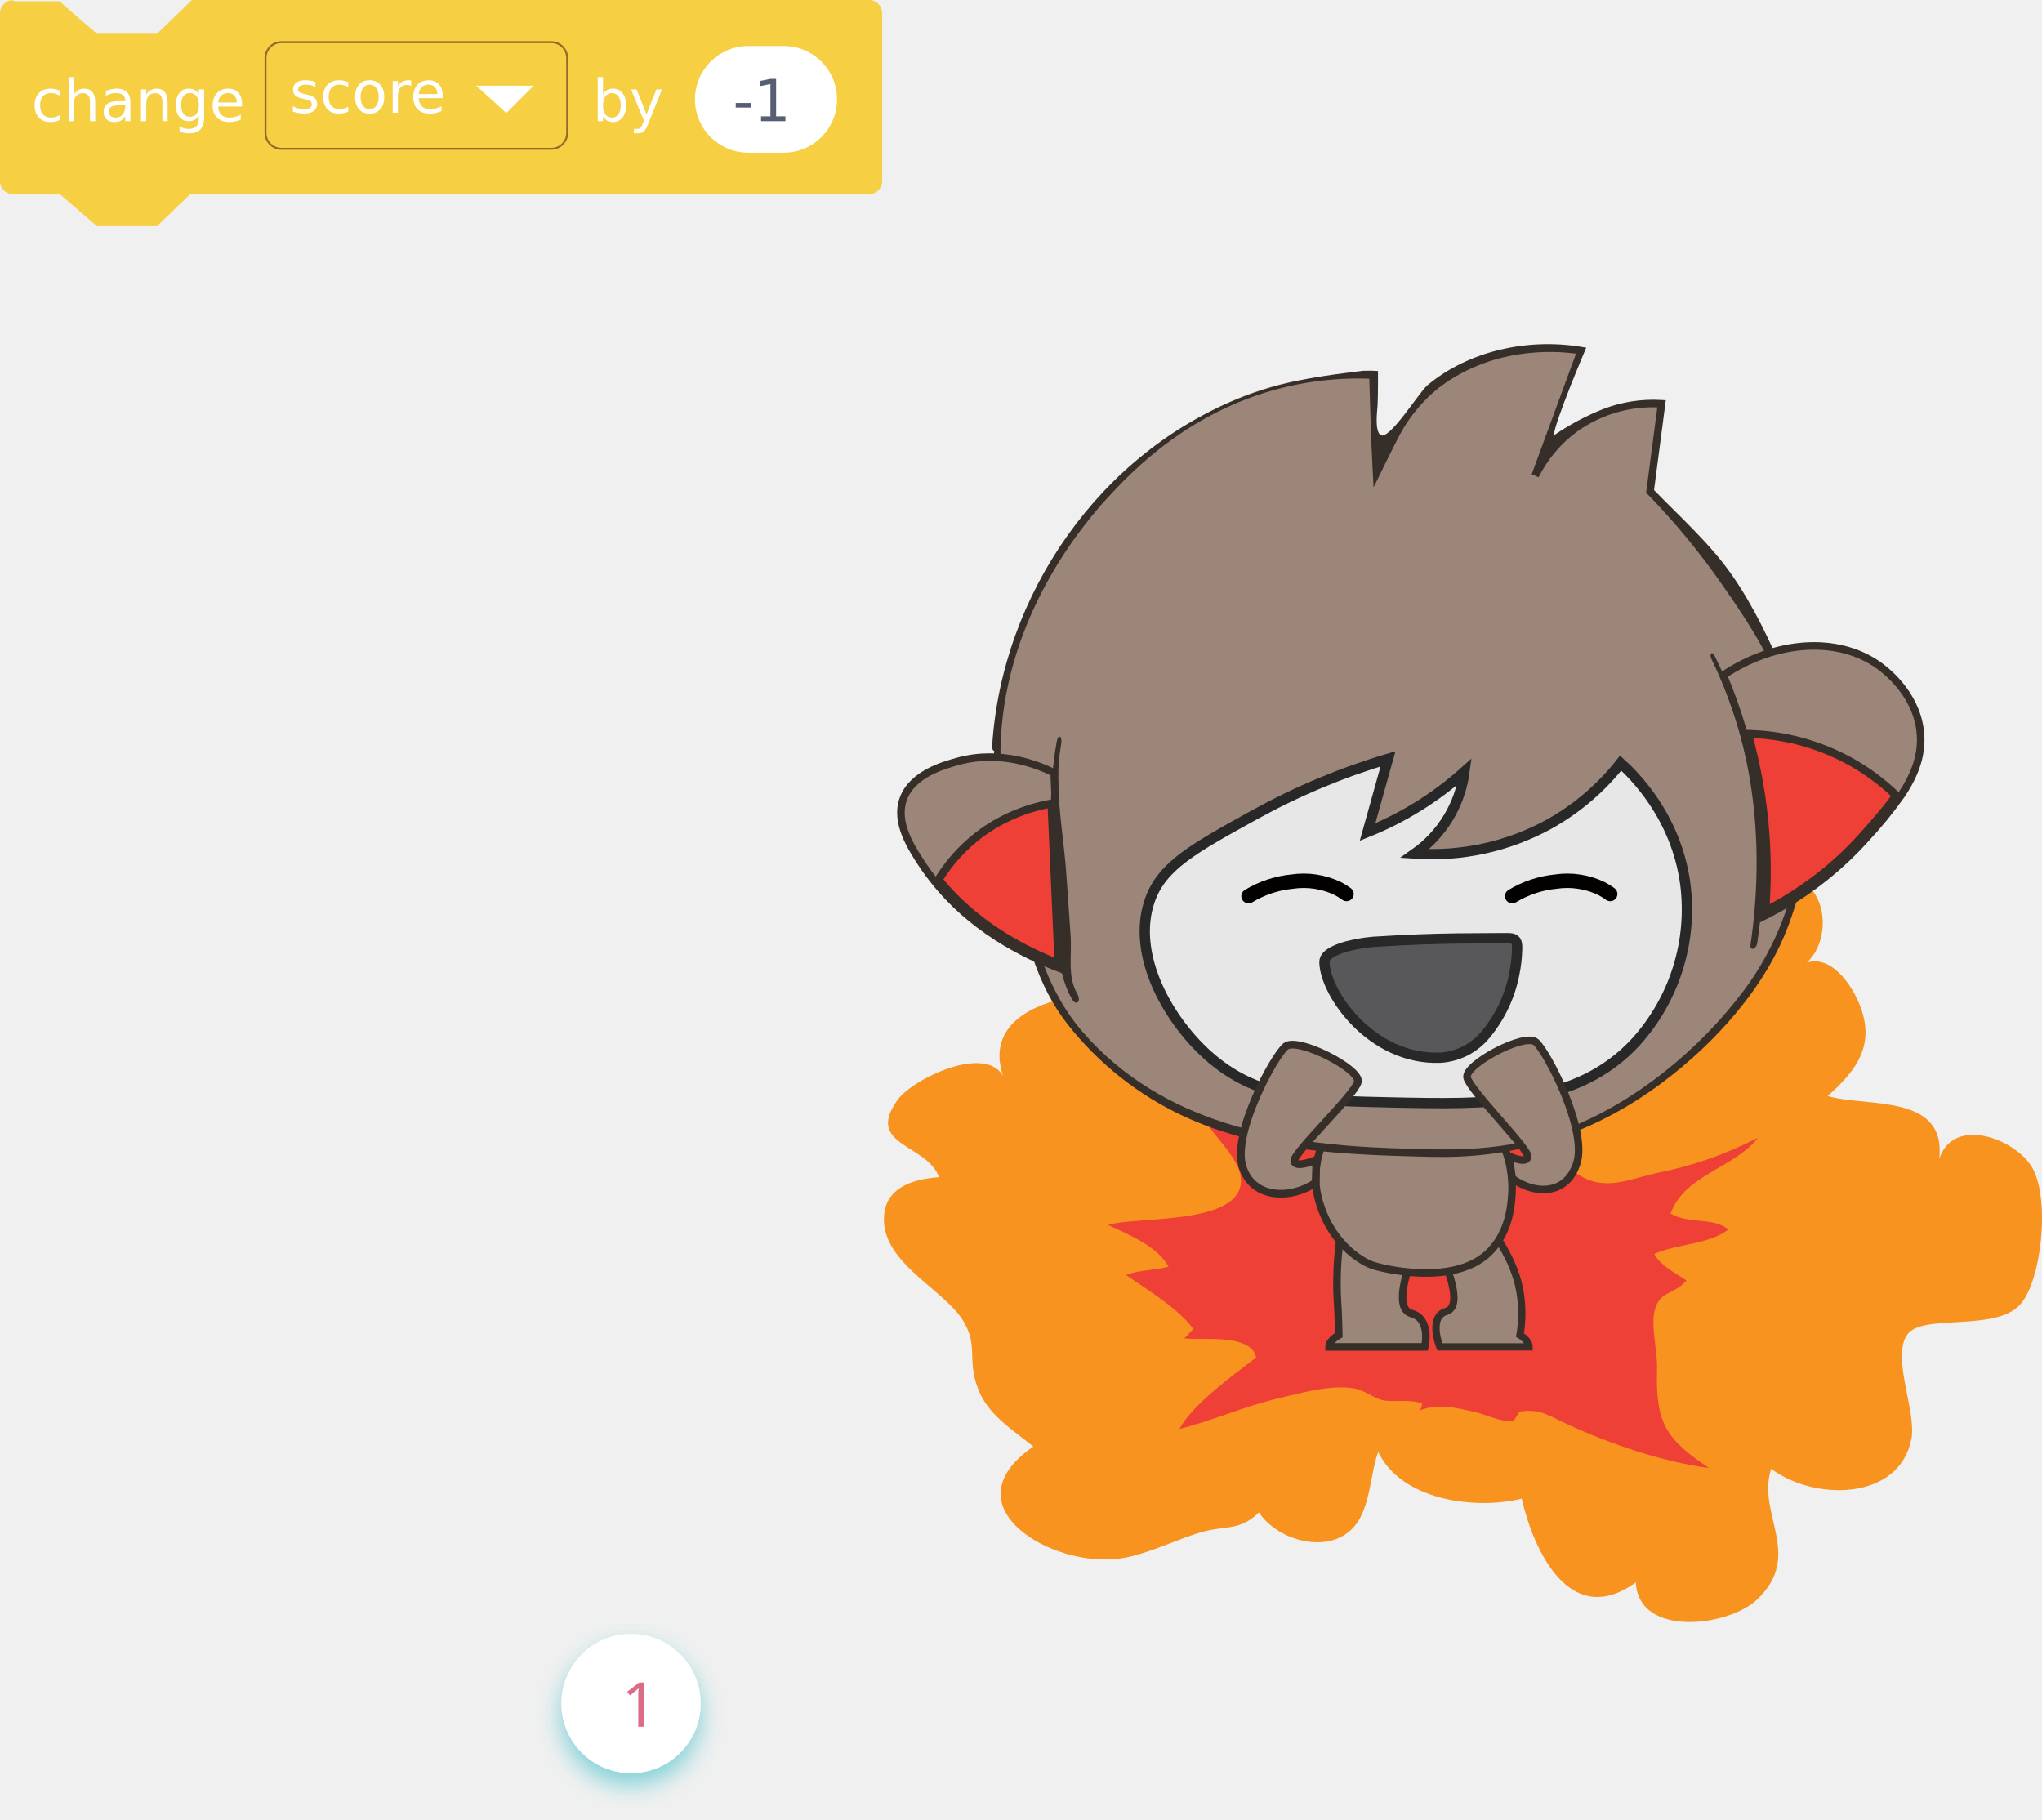
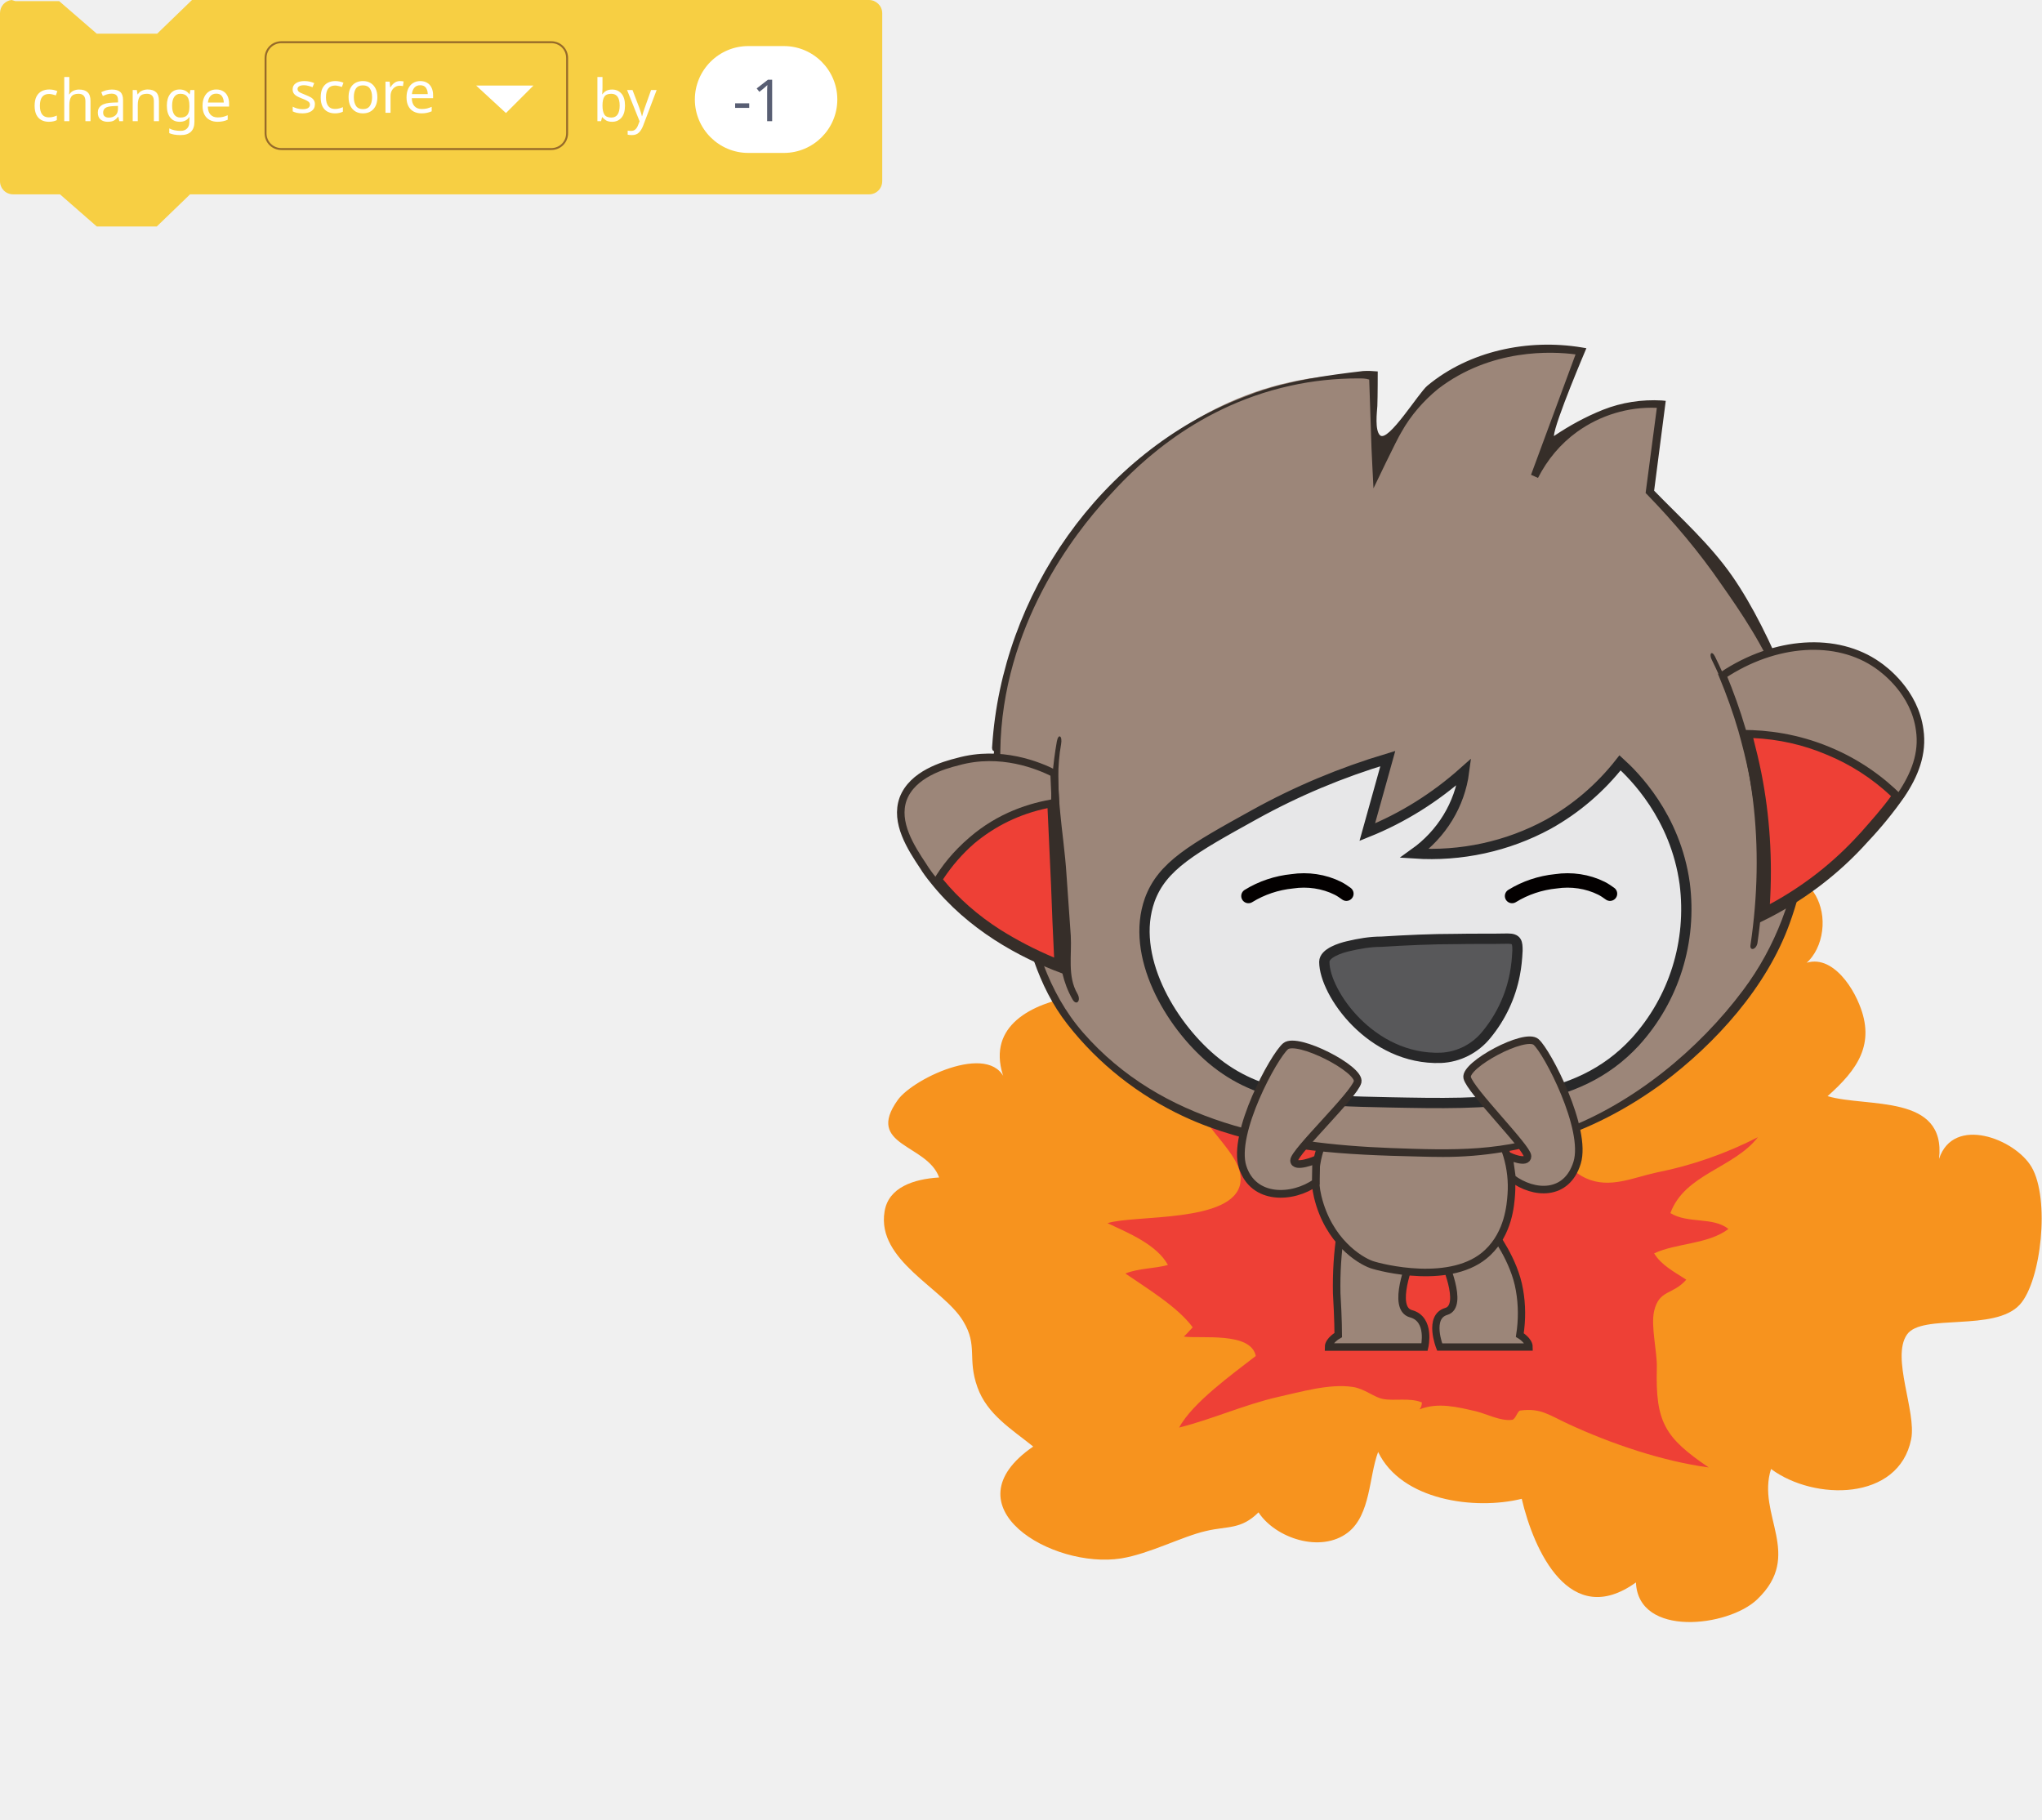
- <svg xmlns="http://www.w3.org/2000/svg" width="527.465" height="470" viewBox="0 0 527.465 470">
-   <defs>
-     <style>.a,.o{fill:#fff;}.b{fill:#dc6c85;font-size:16px;font-family:ALKSanet, ALK Sanet;}.c{fill:#f7931e;}.d,.i{fill:#ee4036;}.e,.f,.g,.m{fill:#9c8679;}.e,.f,.m{stroke:#362e29;}.e,.f,.j,.k,.l,.m,.p{stroke-miterlimit:10;}.e{stroke-width:1.947px;}.f{stroke-width:1.879px;}.h,.s{fill:#362e29;}.i{stroke-linejoin:round;}.j{fill:#e7e7e8;}.j,.l{stroke:#282829;stroke-width:2.658px;}.k,.p{fill:none;}.k{stroke:#030000;stroke-linecap:round;stroke-width:3.722px;}.l{fill:#58585a;}.m{stroke-width:1.994px;}.n{fill:#f7cf43;}.o,.q{font-size:15px;font-family:DejaVuSans, DejaVu Sans;}.p{stroke:#966a29;stroke-width:0.5px;}.q{fill:#585e73;}.r,.s{stroke:none;}.t{filter:url(#a);}</style>
-     <filter id="a" x="136" y="416" width="54" height="54" filterUnits="userSpaceOnUse">
-       <feOffset dy="3" input="SourceAlpha" />
-       <feGaussianBlur stdDeviation="3" result="b" />
-       <feFlood flood-color="#7fd1d8" />
-       <feComposite operator="in" in2="b" />
-       <feComposite in="SourceGraphic" />
-     </filter>
-   </defs>
-   <g transform="translate(-520 -268)">
-     <g transform="translate(-159)">
-       <g class="t" transform="matrix(1, 0, 0, 1, 679, 268)">
-         <circle class="a" cx="18" cy="18" r="18" transform="translate(181 422) rotate(90)" />
-       </g>
-       <text class="b" transform="translate(833 701)">
-         <tspan x="6.578" y="13">1</tspan>
-       </text>
+ <svg xmlns="http://www.w3.org/2000/svg" version="1.1" id="Layer_1" x="0px" y="0px" viewBox="0 0 527.5 470" style="enable-background:new 0 0 527.5 470;" xml:space="preserve">
+   <style type="text/css">
+ 	.st0{fill:#F7931E;}
+ 	.st1{fill:#EE4036;}
+ 	.st2{fill:#9C8679;stroke:#362E29;stroke-width:1.947;stroke-miterlimit:10;}
+ 	.st3{fill:#9C8679;stroke:#362E29;stroke-width:1.879;stroke-miterlimit:10;}
+ 	.st4{fill:#9C8679;}
+ 	.st5{fill:#362E29;}
+ 	.st6{fill:#E7E7E8;stroke:#282829;stroke-width:2.658;stroke-miterlimit:10;}
+ 	.st7{fill:none;stroke:#030000;stroke-width:3.722;stroke-linecap:round;stroke-miterlimit:10;}
+ 	.st8{fill:#58585A;stroke:#282829;stroke-width:2.658;stroke-miterlimit:10;}
+ 	.st9{fill:#9C8679;stroke:#362E29;stroke-width:1.994;stroke-miterlimit:10;}
+ 	.st10{fill:#F7CF43;}
+ 	.st11{fill:#FFFFFF;}
+ 	.st12{font-family:'ArialMT';}
+ 	.st13{font-size:15px;}
+ 	.st14{fill:none;stroke:#966A29;stroke-width:0.5;stroke-miterlimit:10;}
+ 	.st15{fill:#585E73;}
+ </style>
+   <g transform="translate(-83.396 56.443)">
+     <path class="st0" d="M453.3,171.1c-4.5-25.5,34.9-9.4,21.8,6.2c4.7-1.6,12-3.6,17-2.2c3.1,0.9,7.2,6.4,8.7,6.7   c6.8,1.3,4.3-1.6,8.8-6.4c5.2-5.4,7.7-6.4,15.5-7.1c10.3-0.9,25.4-2.2,28.6,9.7c1.7,6-0.7,14.2-7,16.2c7.5-6.4,14.3,2.1,17,8.8   c4.2,10.2-0.4,16.8-8.2,23.7c10.3,3,30.7-0.7,28.8,16.2c3.7-11.3,19.6-5.2,23.9,2.1c4.8,8.2,2.5,29.4-3,35.5   c-6.5,7.2-25.4,2.2-29.2,7.8c-4.1,5.9,2.5,19.9,1.1,27c-3.2,16-25,16-36.2,7.7c-3.8,11.9,8.5,22.2-3.6,33.7   c-7.4,7.1-30.7,9.9-31.3-4.4c-17.1,12.3-26.4-8.3-29.5-21.6c-12.2,3-31.1,0.4-37.1-12.1c-2.4,6.4-1.9,16.2-7.8,20.8   c-7,5.4-18.7,1.5-23.1-5.2c-4.5,4.5-8,3.5-13.5,4.8c-6.2,1.4-14.6,5.9-22,7.1c-17.8,2.8-45.2-13.4-22.7-28.9   c-5.6-4.5-11.9-8.3-14.4-15.3c-2.7-7.5,0.2-10.7-3.7-17.1c-5.1-8.5-22.4-15.6-20.3-28.3c1-6.3,7.6-8.4,14.1-8.8   c-3.1-8.7-19.2-8.1-10.7-20c4.1-5.8,25.5-15.8,28.1-4c-6-13.7,4.5-20,15.4-22.4c-9.3-17.8-4.7-33.7,17.1-37.5   c14.1-2.4,28.1-4.8,42.2-7.4c6.4-1.1,14.9-4.6,19.5,1.8" />
+     <path class="st1" d="M460.9,242.4c9.7-2.3,16.6-7.3,24.8-12.1c-2.5,6.9,0.8,14.6,7.4,17.6c6.1,2.8,12.2-0.2,18.3-1.5   c9.1-1.8,17.9-4.9,26.1-9.1c-6.2,8-18.9,9.5-22.6,19.6c4.5,2.8,11,0.9,15,4.1c-5.3,4-13.4,3.6-19.2,6.3c1.9,3.1,5.1,4.7,8.3,6.8   c-3.5,4-7,2.5-8.3,8.1c-0.9,3.9,0.8,10.5,0.7,14.6c-0.4,14.2,2.1,18.1,13.4,25.8c-11.9-1.6-25.2-6.1-36.2-11.2   c-5.2-2.4-7.2-4.2-12.5-3.5c-0.7,0.1-1.2,2.3-2.1,2.4c-2.9,0.4-6.5-1.5-9.3-2.2c-4.8-1.1-9.8-2.4-14.6-0.5c0.4-0.5,0.6-1.1,0.6-1.8   c-3.2-1.3-7.1-0.3-10.1-0.9c-2.2-0.4-4.8-2.7-7.8-3.1c-6-0.9-13.4,1.3-19.3,2.6c-8.7,2-16.8,5.7-25.5,7.9   c3.4-6.4,13.9-13.9,19.8-18.5c-1.3-6.3-14.1-4.4-18.6-5c0.9-0.8,1.6-1.7,2.3-2.4c-3.9-5.3-11.9-10.1-17.4-13.9   c3.6-1.4,7.3-1.2,11-2.2c-2.9-5.3-10.3-8.3-15.6-10.8c6.9-2.2,32.5,0,34.3-10.3c1.3-7.8-11.8-15.1-11.6-23.4   c10.7-2.5,22.6,6.5,33.3,4.3c12.7-2.6,6.2-19.1,12.6-26.1c8.4,1.8,16.8,12.8,23.5,17.9" />
+     <path class="st2" d="M429.7,262c-0.8,5.2-1.1,10.4-1,15.6c0.4,6.7,0.4,10.8,0.4,10.8s-2.5,1.4-2.5,3.1h24.8c0,0,1.7-7.2-3.5-8.6   s0-13.9,0-13.9L429.7,262z" />
+     <path class="st3" d="M469.2,262c0,0,5.4,7,6.7,14.7c0.7,3.9,0.7,7.8,0.1,11.7c0,0,2.4,1.4,2.4,3.1h-23.1c0,0-3.1-7.8,1.7-9.2   s-0.8-13.6-0.8-13.6L469.2,262z" />
+     <path class="st2" d="M426.6,235.5c-1.2,2-4.8,9-2.8,17.2c2.8,11.5,10.8,16.4,13.9,17.5c2.3,0.8,20.9,5.6,30-3.1   c5.4-5.1,5.9-12.3,6.1-15c0.5-6.6-1.5-14-5.8-18.6C459.9,224.8,441.9,224.2,426.6,235.5z" />
+     <path class="st4" d="M340.9,137.6c0.4-34.9,22.4-60.1,27.8-66c6.5-7,22.2-23.6,47.8-29.3c7.1-1.6,14.3-2.2,21.5-1.9l0.7,24.1   c3-8.5,8.4-16,15.6-21.5c15.9-12.2,34.1-9.5,37.5-8.9c-4,10.8-7.9,21.5-11.9,32.3c2.4-4.9,6-9.1,10.4-12.2   c6.5-4.6,14.3-6.8,22.3-6.3l-3,22.6c7.1,7.2,13.5,15.1,19.3,23.4c5.2,7.4,11.1,16,15.2,26.3c1.7,4.3,13.4,35.2-1.1,66.4   c-7.4,15.8-18.5,25.2-26.3,31.9c-5.9,5-15,12.6-28.9,17.8c-15.6,5.9-28.5,5.4-44.9,4.8c-16.6-0.6-30.2-1.1-46.7-7.8   c-9.8-4-27.3-11.1-38.6-28.6c-5.5-8.5-7.4-16.2-11.1-31.2C343.5,161.9,340.7,150.5,340.9,137.6z" />
+     <path class="st5" d="M456.2,242.4c-4.3,0-8.7-0.2-13.4-0.3c-18.3-0.6-36.6-2.3-53.5-10.1c-11.8-5.5-22.1-13.6-30.1-23.8   c-8-10.2-10.6-22-13.7-34.3c-2.8-11.4-6.9-24.4-5.3-36.3c-0.5-0.1-0.6-0.8-0.5-1.3c2.5-39.1,28-75.9,64.8-90.1   c1.1-0.4,2.3-0.9,3.4-1.3c9-3.1,18.2-4.4,27.6-5.5c1.3-0.1,2.6,0,3.8,0.1c0,0,0,6.4-0.1,8.9c-0.1,1.6-0.7,6.3,0.7,7.6   c2.1,1.9,10-11,12.2-12.8c10.8-9,26-12.2,39.9-9.9l1.2,0.2c0,0-8.2,19.2-8.4,22.7c4-2.7,8.2-5,12.7-6.8c4.8-1.9,10-2.7,15.2-2.4   l1,0.1l-3,23.2c7,7.2,14.5,13.9,20.2,22.1c5.2,7.5,10,17.2,14.2,27.6c7.7,19.9,7.9,42,0.6,62.1c-5.9,16.4-19.1,31-32.9,41.3   C496,235.7,477.1,242.4,456.2,242.4z M434.3,41.3c-5.9,0-11.8,0.6-17.6,1.9c-25.9,5.7-41.5,22.6-47.3,29   c-8.2,8.9-27.2,33-27.6,65.4c-0.2,12.8,2.6,23.9,5.5,35.7c3.4,13.6,6.5,26.2,15.9,37c20.3,23.2,50.3,28.7,79.6,29.8   c16.3,0.6,29.1,1,44.5-4.8c18.1-6.8,34.9-20.6,46.4-36c16.8-22.4,19.6-53,9.4-78.8c-4.1-10.2-9.9-18.7-15.1-26.1   c-5.7-8.3-12.2-16-19.2-23.2l-0.3-0.3l2.9-22c-7.4-0.3-14.6,1.9-20.6,6.2c-4.3,3.1-7.7,7.2-10.1,11.9l-1.8-0.8l11.5-31.1   c-6-0.8-21.8-1.6-35.5,8.9c-3.8,3.1-7.1,6.9-9.5,11.2c-1.1,1.7-7.2,14.5-7.2,14.5s-0.6-11.4-0.6-13.1c-0.2-5-0.3-10-0.5-15   C436.2,41.3,435.3,41.3,434.3,41.3z" />
+     <path class="st2" d="M357.9,194c-10.7-4-23.8-11-33.4-23.1c-0.9-1.1-1.8-2.3-2.6-3.6c-3.2-4.8-7.4-11.3-5.2-17.4   c2.4-6.4,10.5-8.7,14.1-9.6c11.1-3.1,20.9,1,24.9,3c0.1,2.2,0.2,4.5,0.3,6.7C356.6,164.6,357.3,179.3,357.9,194z" />
+     <path class="st2" d="M574.5,148.9c-2.8,4-5.9,7.8-9.3,11.4c-7.6,8.5-16.8,15.4-27.1,20.4c1.2-12.4,0.5-24.9-1.9-37.1   c-0.8-4.1-1.8-7.9-2.8-11.5c-1.4-4.8-3.1-9.5-5-14.1c13.5-9,29.5-10.1,40.1-2.6c1.6,1.1,9.5,6.9,10.8,16.7   C580.2,138.2,578,143.7,574.5,148.9z" />
+     <g>
+       <path class="st1" d="M356.8,192.4c-5.6-2.2-10.8-4.8-15.5-7.9c-6.1-4-11.3-8.6-15.5-13.8c2.4-3.8,5.3-7.2,8.7-10.1    c5.8-4.9,12.7-8.1,20.5-9.6c0.3,7,0.6,14,0.9,20.9C356.2,178.7,356.5,185.6,356.8,192.4z" />
+       <path class="st5" d="M355.7,190.9c-0.3-6.3-0.6-12.7-0.8-18.9c-0.3-6.5-0.6-13.1-0.9-19.7c-7.2,1.5-13.5,4.6-18.9,9.1    c-3.1,2.7-5.8,5.8-8.1,9.3c4,4.9,9,9.3,14.8,13C346.1,186.4,350.7,188.8,355.7,190.9 M357.9,194c-10.7-4-23.8-11-33.4-23.1    c2.1-3.6,5.1-7.4,9.3-11c7.4-6.4,15.6-9,22.2-10C356.6,164.6,357.3,179.3,357.9,194z" />
    </g>
-     <g transform="translate(-83.396 56.443)">
-       <path class="c" d="M973.295,439.138c-4.457-25.54,34.927-9.41,21.769,6.206,4.717-1.624,12.036-3.59,16.99-2.171,3.087.885,7.162,6.394,8.677,6.682,6.818,1.3,4.3-1.622,8.847-6.409,5.153-5.417,7.693-6.436,15.529-7.136,10.28-.919,25.37-2.165,28.616,9.653,1.654,6.024-.747,14.2-7.009,16.157,7.526-6.416,14.275,2.139,16.987,8.811,4.154,10.217-.419,16.825-8.205,23.72,10.328,2.959,30.727-.734,28.816,16.249,3.688-11.275,19.629-5.172,23.935,2.092,4.831,8.15,2.463,29.416-2.995,35.472-6.513,7.228-25.358,2.245-29.213,7.821-4.113,5.949,2.477,19.921,1.076,26.977-3.167,15.954-25.009,16.016-36.224,7.668-3.775,11.877,8.459,22.219-3.616,33.747-7.44,7.1-30.664,9.871-31.33-4.412-17.077,12.287-26.4-8.314-29.485-21.625-12.153,2.96-31.093.4-37.066-12.074-2.357,6.405-1.883,16.205-7.757,20.776-6.98,5.432-18.717,1.491-23.054-5.166-4.509,4.514-8,3.5-13.492,4.765-6.238,1.441-14.622,5.939-22.026,7.1-17.786,2.789-45.183-13.435-22.744-28.863-5.624-4.538-11.916-8.287-14.418-15.262-2.7-7.511.2-10.728-3.662-17.145-5.109-8.5-22.439-15.595-20.347-28.312,1.043-6.336,7.612-8.442,14.065-8.84-3.149-8.709-19.242-8.054-10.717-19.972,4.125-5.768,25.451-15.831,28.095-3.982-6.025-13.74,4.5-19.972,15.408-22.379-9.3-17.752-4.658-33.722,17.147-37.452,14.087-2.41,28.051-4.818,42.18-7.37,6.36-1.149,14.872-4.575,19.53,1.751" />
-       <path class="d" d="M980.91,510.446c9.71-2.276,16.645-7.285,24.763-12.062a14.21,14.21,0,0,0,7.431,17.65c6.087,2.763,12.172-.207,18.3-1.508a97.954,97.954,0,0,0,26.1-9.126c-6.222,7.964-18.882,9.465-22.595,19.6,4.464,2.768,10.971.855,14.961,4.122-5.342,3.991-13.386,3.634-19.184,6.332,1.864,3.128,5.118,4.705,8.344,6.818-3.481,4.023-7.049,2.452-8.3,8.084-.867,3.919.816,10.454.692,14.606-.422,14.165,2.146,18.139,13.39,25.766-11.925-1.6-25.2-6.1-36.2-11.154-5.219-2.4-7.246-4.157-12.465-3.454-.681.092-1.183,2.291-2.144,2.415-2.852.368-6.54-1.531-9.272-2.177-4.832-1.142-9.811-2.4-14.587-.515a3.356,3.356,0,0,0,.593-1.76c-3.21-1.277-7.127-.29-10.086-.853-2.21-.42-4.817-2.7-7.8-3.132-6.041-.875-13.43,1.265-19.311,2.646-8.728,2.049-16.791,5.7-25.5,7.9,3.433-6.352,13.852-13.927,19.838-18.45-1.3-6.307-14.115-4.4-18.57-4.951.949-.792,1.562-1.739,2.339-2.436-3.907-5.329-11.9-10.128-17.386-13.939,3.565-1.373,7.337-1.169,10.989-2.153-2.853-5.254-10.332-8.315-15.645-10.765,6.906-2.221,32.495.035,34.257-10.332,1.325-7.8-11.785-15.137-11.639-23.354,10.734-2.486,22.568,6.514,33.285,4.342,12.735-2.582,6.193-19.055,12.611-26.127,8.432,1.755,16.776,12.8,23.481,17.894" />
-       <path class="e" d="M949.747,529.952a87.793,87.793,0,0,0-.974,15.579c.417,6.676.448,10.849.448,10.849s-2.534,1.391-2.534,3.06h24.758s1.721-7.233-3.451-8.624,0-13.909,0-13.909Z" />
-       <path class="f" d="M989.179,529.952s5.362,6.993,6.747,14.744a33.569,33.569,0,0,1,.094,11.684s2.361,1.391,2.361,3.06H975.314s-3.124-7.789,1.695-9.18-.834-13.631-.834-13.631Z" />
-       <path class="e" d="M946.629,503.524c-1.15,2.01-4.822,9-2.783,17.248,2.842,11.493,10.779,16.358,13.91,17.526,2.269.846,20.859,5.569,30.044-3.06,5.426-5.1,5.932-12.326,6.121-15.022.461-6.6-1.536-14.006-5.842-18.639C979.943,492.825,961.91,492.2,946.629,503.524Z" />
-       <path class="g" d="M860.854,405.6c.433-34.9,22.375-60.11,27.819-66.023,6.479-7.038,22.161-23.619,47.848-29.3a82.747,82.747,0,0,1,21.514-1.854l.741,24.109a47.411,47.411,0,0,1,15.579-21.513c15.882-12.167,34.083-9.467,37.462-8.9q-5.934,16.135-11.869,32.27a33.9,33.9,0,0,1,10.386-12.241,34.879,34.879,0,0,1,22.255-6.3l-2.967,22.626a183.416,183.416,0,0,1,19.287,23.368c5.153,7.415,11.114,15.991,15.208,26.335,1.717,4.337,13.392,35.217-1.113,66.394-7.372,15.846-18.47,25.24-26.335,31.9-5.884,4.982-15.036,12.6-28.932,17.8-15.612,5.853-28.489,5.4-44.881,4.822-16.623-.585-30.205-1.063-46.736-7.789-9.843-4.005-27.279-11.1-38.575-28.561-5.5-8.506-7.4-16.155-11.127-31.157C863.521,429.914,860.694,418.531,860.854,405.6Z" />
-       <path class="h" d="M976.222,510.382c-4.281,0-8.7-.155-13.395-.321-18.324-.645-36.646-2.327-53.5-10.123a82.5,82.5,0,0,1-30.144-23.806c-7.983-10.173-10.645-21.96-13.712-34.316-2.84-11.439-6.864-24.4-5.254-36.3-.5-.145-.57-.815-.537-1.335,2.495-39.129,27.961-75.875,64.771-90.115q1.7-.658,3.429-1.253c9.016-3.1,18.214-4.373,27.632-5.49a31.666,31.666,0,0,1,3.832.057s.038,6.359-.113,8.89c-.1,1.645-.744,6.3.681,7.587,2.119,1.911,10.019-10.973,12.188-12.784,10.751-8.975,26.007-12.234,39.874-9.916l1.156.193s-8.187,19.209-8.379,22.67a65.39,65.39,0,0,1,12.656-6.779,35.829,35.829,0,0,1,15.237-2.372l1.043.062-3.042,23.2c6.954,7.17,14.5,13.856,20.2,22.053,5.238,7.537,10.04,17.181,14.177,27.633a87.9,87.9,0,0,1,.582,62.086c-5.858,16.373-19.119,31.024-32.891,41.312C1016.009,503.689,997.073,510.381,976.222,510.382ZM954.339,309.314a81.478,81.478,0,0,0-17.607,1.912c-25.913,5.735-41.483,22.646-47.343,29.012-8.153,8.858-27.159,32.959-27.561,65.376-.16,12.8,2.6,23.936,5.533,35.725,3.377,13.6,6.5,26.249,15.928,37.015,20.3,23.177,50.281,28.729,79.6,29.761,16.255.573,29.083,1.023,44.511-4.761,18.054-6.767,34.942-20.622,46.444-35.979,16.78-22.4,19.608-52.991,9.372-78.848-4.054-10.241-9.923-18.687-15.1-26.138a182.96,182.96,0,0,0-19.185-23.244l-.33-.338,2.891-22.042a33.607,33.607,0,0,0-20.583,6.17,32.986,32.986,0,0,0-10.086,11.888l-1.782-.773,11.456-31.15c-6.032-.822-21.787-1.65-35.544,8.891a39.494,39.494,0,0,0-9.511,11.2c-1.051,1.739-7.24,14.453-7.24,14.453s-.592-11.367-.644-13.058q-.233-7.515-.463-15.03Q955.714,309.314,954.339,309.314Z" />
-       <path class="e" d="M877.921,461.974c-10.739-4.014-23.844-11.006-33.361-23.127-.931-1.143-1.807-2.339-2.632-3.562-3.163-4.758-7.443-11.3-5.183-17.438,2.365-6.433,10.526-8.666,14.089-9.65,11.138-3.057,20.946,1.037,24.854,2.977.106,2.234.186,4.466.293,6.7Q876.938,439.923,877.921,461.974Z" />
-       <path class="e" d="M1094.542,416.863a110.282,110.282,0,0,1-9.278,11.377,88.9,88.9,0,0,1-27.087,20.389,130.175,130.175,0,0,0-1.861-37.082c-.8-4.094-1.755-7.922-2.765-11.484a133.11,133.11,0,0,0-5.024-14.115c13.531-9.038,29.48-10.075,40.06-2.605,1.568,1.116,9.464,6.938,10.766,16.694C1100.177,406.23,1098.023,411.653,1094.542,416.863Z" />
-       <g class="i">
-         <path class="r" d="M 876.823 460.45 C 871.201 458.246 866 455.604 861.343 452.585 C 855.23 448.623 850.009 443.977 845.815 438.768 C 848.187 434.935 851.1 431.535 854.48 428.653 C 860.243 423.733 867.142 420.518 875.002 419.086 C 875.305 426.058 875.618 433.124 875.921 439.969 C 876.218 446.682 876.525 453.608 876.823 460.45 Z" />
-         <path class="s" d="M 875.723 458.897 C 875.447 452.577 875.165 446.206 874.891 440.015 C 874.605 433.561 874.311 426.91 874.024 420.327 C 866.827 421.823 860.486 424.882 855.149 429.437 C 852.034 432.093 849.325 435.202 847.082 438.691 C 851.126 443.584 856.107 447.962 861.904 451.72 C 866.093 454.435 870.73 456.843 875.723 458.897 M 877.921 461.974 C 867.182 457.96 854.077 450.968 844.56 438.847 C 846.687 435.285 849.664 431.404 853.811 427.868 C 861.254 421.515 869.441 418.91 875.981 417.873 C 876.619 432.573 877.283 447.274 877.921 461.974 Z" />
-       </g>
-       <g class="i">
-         <path class="r" d="M 1059.362 446.874 C 1060.297 434.936 1059.614 422.993 1057.328 411.348 C 1056.679 408.015 1055.886 404.653 1054.914 401.109 C 1062.101 401.273 1069.051 402.733 1075.591 405.454 C 1082.112 408.153 1088.032 412.034 1093.202 416.997 C 1090.796 420.46 1087.829 423.8 1084.701 427.322 L 1084.493 427.555 C 1077.512 435.353 1069.063 441.847 1059.362 446.874 Z" />
-         <path class="s" d="M 1056.272 402.188 C 1057.088 405.265 1057.769 408.219 1058.339 411.15 C 1060.525 422.281 1061.257 433.681 1060.523 445.091 C 1069.428 440.251 1077.221 434.132 1083.726 426.867 L 1083.93 426.637 C 1086.818 423.386 1089.566 420.292 1091.844 417.132 C 1086.921 412.549 1081.329 408.945 1075.195 406.406 C 1069.194 403.909 1062.84 402.494 1056.272 402.188 M 1053.551 400.063 C 1059.931 400.063 1067.746 401.073 1075.987 404.502 C 1084.015 407.825 1090.076 412.45 1094.542 416.863 C 1091.963 420.718 1088.64 424.439 1085.264 428.24 C 1080.266 433.823 1071.627 441.984 1058.177 448.629 C 1059.054 439.139 1059.213 426.3 1056.316 411.547 C 1055.519 407.453 1054.561 403.625 1053.551 400.063 Z" />
-       </g>
-       <path class="j" d="M961.929,407.549a174.268,174.268,0,0,0-34.495,14.466c-15.9,8.782-23.85,13.173-26.985,21.977-5.108,14.349,5.083,31.912,16.135,41.172,12.423,10.409,26.386,10.709,45.9,11.127,25.521.548,48.1,1.033,63.428-15.578a51.044,51.044,0,0,0,12.8-40.894c-2.37-17.459-13.348-28.134-16.692-31.157a61.812,61.812,0,0,1-18.638,15.857,62.961,62.961,0,0,1-34.5,7.511,30.884,30.884,0,0,0,12.8-21.142,85.04,85.04,0,0,1-25.037,15.578Z" />
-       <path class="k" d="M925.9,443.018a26.782,26.782,0,0,1,11.267-3.755,20.365,20.365,0,0,1,11.824,1.808,17.038,17.038,0,0,1,2.225,1.391" />
-       <path class="k" d="M994.007,443.018a26.782,26.782,0,0,1,11.267-3.755,20.361,20.361,0,0,1,11.823,1.808,17.057,17.057,0,0,1,2.226,1.391" />
-       <path class="l" d="M945.516,459.988c0-2.313,4.259-3.554,5.953-4.047a40.363,40.363,0,0,1,8.766-1.247q9.635-.611,19.291-.741c4.424-.06,8.847-.04,13.271-.088,2.4-.027,2.546,1.011,2.477,3.11a36.711,36.711,0,0,1-.743,6.225,34.817,34.817,0,0,1-7.342,15.5,16.4,16.4,0,0,1-11.768,6.044C957.618,485.442,945.532,467.952,945.516,459.988Z" />
-       <path class="m" d="M943.426,511.14s-5.7,2.4-5.7.174,15.578-16.97,16.413-20.308-15.579-11.684-18.639-9.18-13.909,22.533-11.127,31.157,13.025,8.18,18.867,4.007Z" />
-       <path class="e" d="M993.232,510.2s4.774,2.225,4.774,0-14.853-16.97-15.649-20.308,14.853-11.684,17.771-9.18,13.262,22.533,10.61,31.157-11.182,8.214-16.752,4.041Z" />
-       <path class="h" d="M881.66,468.22c-2.607-4.5-1.358-9.9-1.715-14.982-.367-5.228-.743-10.455-1.09-15.684-.742-11.181-3.368-22.656-1.367-33.737.39-2.163-.741-2.868-1.134-.692-2.137,11.84-1.659,23.8-.847,35.739.39,5.735.722,11.482,1.21,17.21.405,4.764,1.17,9.367,3.6,13.556C881.425,471.543,882.772,470.139,881.66,468.22Z" />
-       <path class="h" d="M1046.368,381.091c-.786-1.586-1.582-.676-.8.906,11.166,22.542,13.672,48.659,10,73.552-.255,1.731,1.492,1.254,1.75-.493C1061.107,429.376,1057.893,404.358,1046.368,381.091Z" />
+     <g>
+       <path class="st1" d="M539.4,178.9c0.9-11.9,0.3-23.9-2-35.5c-0.6-3.3-1.4-6.7-2.4-10.2c7.2,0.2,14.1,1.6,20.7,4.3    c6.5,2.7,12.4,6.6,17.6,11.5c-2.4,3.5-5.4,6.8-8.5,10.3l-0.2,0.2C557.5,167.4,549.1,173.8,539.4,178.9z" />
+       <path class="st5" d="M536.3,134.2c0.8,3.1,1.5,6,2.1,9c2.2,11.1,2.9,22.5,2.2,33.9c8.9-4.8,16.7-11,23.2-18.2l0.2-0.2    c2.9-3.3,5.6-6.3,7.9-9.5c-4.9-4.6-10.5-8.2-16.6-10.7C549.2,135.9,542.8,134.5,536.3,134.2 M533.6,132.1c6.4,0,14.2,1,22.4,4.4    c8,3.3,14.1,7.9,18.6,12.4c-2.6,3.9-5.9,7.6-9.3,11.4c-5,5.6-13.6,13.7-27.1,20.4c0.9-9.5,1-22.3-1.9-37.1    C535.5,139.5,534.6,135.6,533.6,132.1z" />
    </g>
-     <g transform="translate(164 51)">
-       <path class="n" d="M539.87,234.557H364.986l-9.041,8.724H340.433l-9.69-8.4H319.394a5.747,5.747,0,0,1-.96-.287,3.38,3.38,0,0,0-3.038,3.357v43.376a3.392,3.392,0,0,0,3.392,3.392h12.106l9.539,8.27h15.512l8.57-8.27H539.87a3.392,3.392,0,0,0,3.392-3.392V237.95A3.393,3.393,0,0,0,539.87,234.557Z" transform="translate(40.604 -17.557)" />
-       <text class="o" transform="translate(391.717 248.3)">
-         <tspan x="-27.601" y="0">change</tspan>
-       </text>
-       <text class="o" transform="translate(518.246 248.3)">
-         <tspan x="-9.199" y="0">by</tspan>
-       </text>
-       <path class="a" d="M438.4,256.684h14.847l-7.063,7.063Z" transform="translate(40.604 -17.557)" />
-       <text class="o" transform="translate(450.986 246.126)">
-         <tspan x="-20.153" y="0">score</tspan>
-       </text>
-       <rect class="p" width="77.92" height="27.551" rx="4.099" transform="translate(424.585 227.884)" />
-       <rect class="a" width="36.705" height="27.551" rx="13.775" transform="translate(535.514 228.884)" />
-       <text class="q" transform="translate(552.788 248.3)">
-         <tspan x="-7.478" y="0">-1</tspan>
-       </text>
-     </g>
+     <path class="st6" d="M441.9,139.5c-12,3.6-23.5,8.4-34.5,14.5c-15.9,8.8-23.8,13.2-27,22c-5.1,14.3,5.1,31.9,16.1,41.2   c12.4,10.4,26.4,10.7,45.9,11.1c25.5,0.5,48.1,1,63.4-15.6c10.1-11.1,14.7-26,12.8-40.9c-2.4-17.5-13.3-28.1-16.7-31.2   c-5.1,6.5-11.4,11.9-18.6,15.9c-10.5,5.7-22.5,8.3-34.5,7.5c7-5,11.7-12.6,12.8-21.1c-7.4,6.6-15.8,11.9-25,15.6L441.9,139.5z" />
+     <path class="st7" d="M405.9,175c3.4-2.1,7.3-3.4,11.3-3.8c4-0.6,8.2,0,11.8,1.8c0.8,0.4,1.5,0.9,2.2,1.4" />
+     <path class="st7" d="M474,175c3.4-2.1,7.3-3.4,11.3-3.8c4-0.6,8.2,0,11.8,1.8c0.8,0.4,1.5,0.9,2.2,1.4" />
+     <path class="st8" d="M425.5,192c0-2.3,4.3-3.6,6-4c2.9-0.7,5.8-1.2,8.8-1.2c6.4-0.4,12.9-0.7,19.3-0.7c4.4-0.1,8.8,0,13.3-0.1   c2.4,0,2.5,1,2.5,3.1c-0.1,2.1-0.3,4.2-0.7,6.2c-1.1,5.7-3.6,11-7.3,15.5c-2.9,3.6-7.2,5.8-11.8,6C437.6,217.4,425.5,200,425.5,192   z" />
+     <path class="st9" d="M423.4,243.1c0,0-5.7,2.4-5.7,0.2s15.6-17,16.4-20.3s-15.6-11.7-18.6-9.2s-13.9,22.5-11.1,31.2s13,8.2,18.9,4   L423.4,243.1z" />
+     <path class="st2" d="M473.2,242.2c0,0,4.8,2.2,4.8,0s-14.9-17-15.6-20.3s14.9-11.7,17.8-9.2s13.3,22.5,10.6,31.2s-11.2,8.2-16.8,4   L473.2,242.2z" />
+     <path class="st5" d="M361.7,200.2c-2.6-4.5-1.4-9.9-1.7-15c-0.4-5.2-0.7-10.5-1.1-15.7c-0.7-11.2-3.4-22.7-1.4-33.7   c0.4-2.2-0.7-2.9-1.1-0.7c-2.1,11.8-1.7,23.8-0.8,35.7c0.4,5.7,0.7,11.5,1.2,17.2c0.4,4.8,1.2,9.4,3.6,13.6   C361.4,203.5,362.8,202.1,361.7,200.2z" />
+     <path class="st5" d="M526.4,113.1c-0.8-1.6-1.6-0.7-0.8,0.9c11.2,22.5,13.7,48.7,10,73.6c-0.3,1.7,1.5,1.3,1.8-0.5   C541.1,161.4,537.9,136.4,526.4,113.1z" />
+   </g>
+   <g transform="translate(164 51)">
+     <path class="st10" d="M60.5-51h-174.9l-9,8.7H-139l-9.7-8.4H-160c-0.3-0.1-0.6-0.2-1-0.3c-1.7,0.2-3,1.6-3,3.4v43.4   c0,1.9,1.5,3.4,3.4,3.4h12.1l9.5,8.3h15.5l8.6-8.3H60.5c1.9,0,3.4-1.5,3.4-3.4v0v-43.4C63.9-49.5,62.3-51,60.5-51z" />
+     <text transform="matrix(1 0 0 1 -155.884 -19.7)" class="st11 st12 st13">change</text>
+     <text transform="matrix(1 0 0 1 -10.953 -19.7)" class="st11 st12 st13">by</text>
+     <path class="st11" d="M-41-28.9h14.8l-7.1,7.1L-41-28.9z" />
+     <text transform="matrix(1 0 0 1 -89.167 -21.874)" class="st11 st12 st13">score</text>
+     <path class="st14" d="M-91.3-40.1h69.7c2.3,0,4.1,1.8,4.1,4.1v19.4c0,2.3-1.8,4.1-4.1,4.1h-69.7c-2.3,0-4.1-1.8-4.1-4.1V-36   C-95.4-38.3-93.6-40.1-91.3-40.1z" />
+     <path class="st11" d="M29.3-39.1h9.2c7.6,0,13.8,6.2,13.8,13.8v0c0,7.6-6.2,13.8-13.8,13.8h-9.2c-7.6,0-13.8-6.2-13.8-13.8v0   C15.5-32.9,21.7-39.1,29.3-39.1z" />
+     <text transform="matrix(1 0 0 1 25.3101 -19.7)" class="st15 st12 st13">-1</text>
  </g>
</svg>
